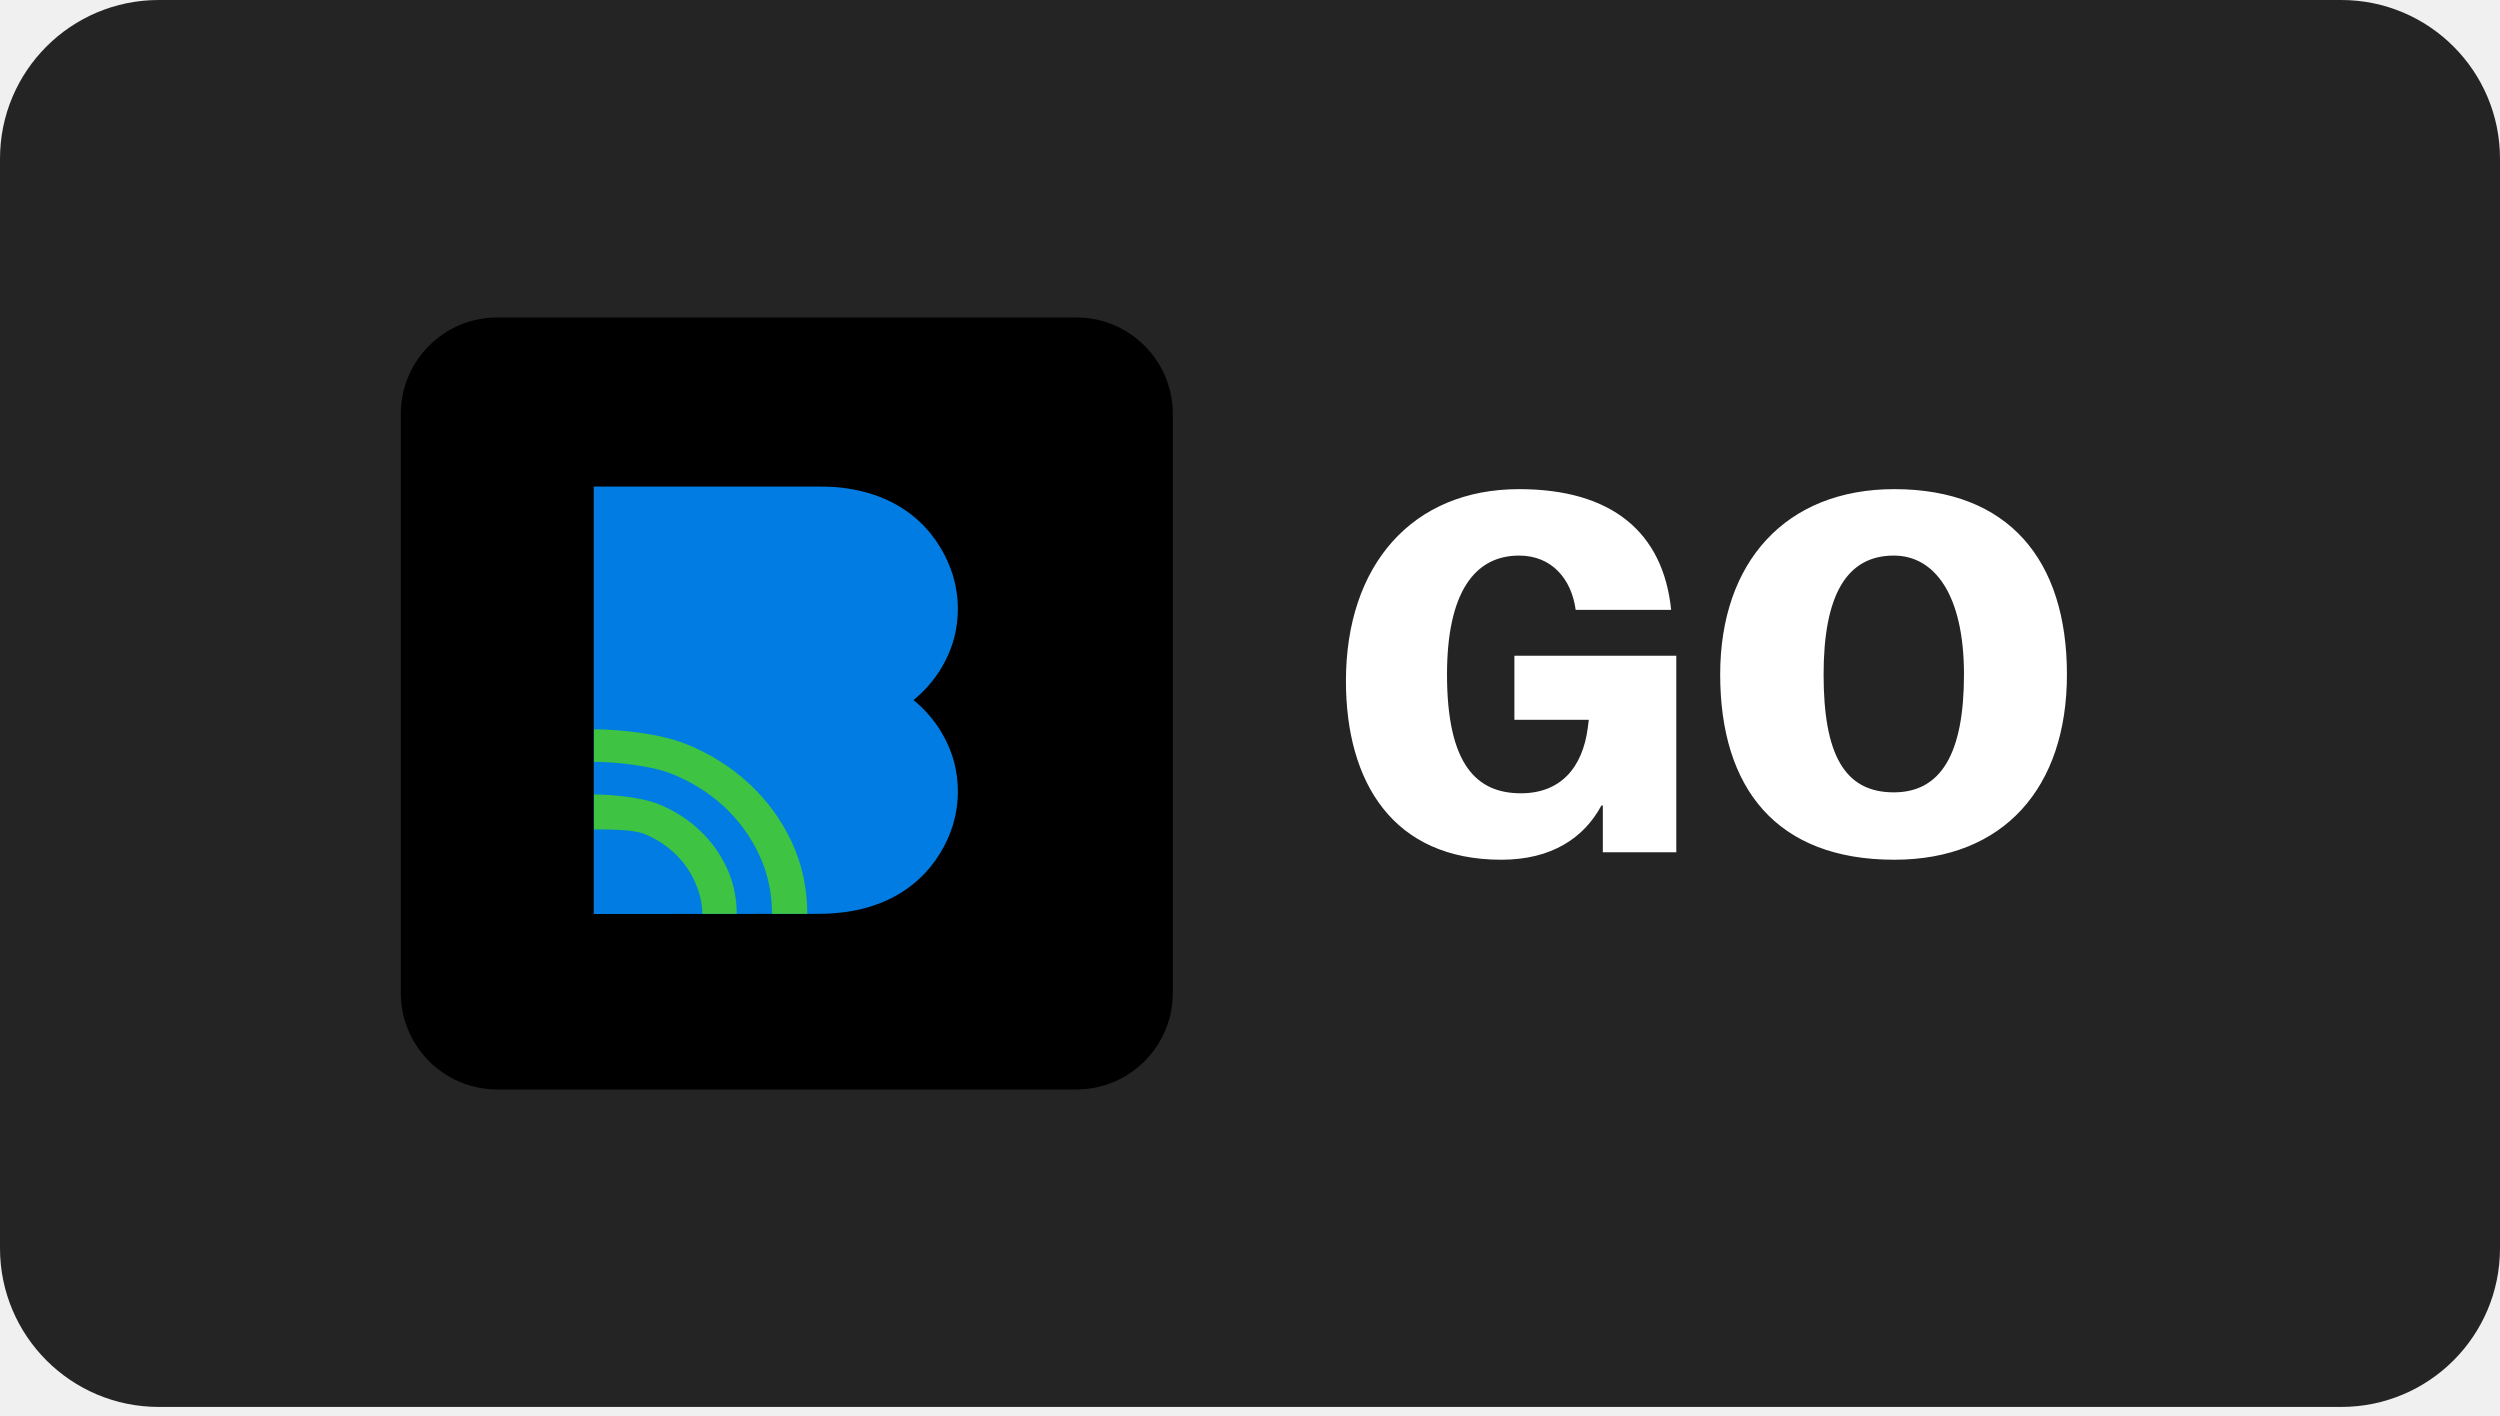
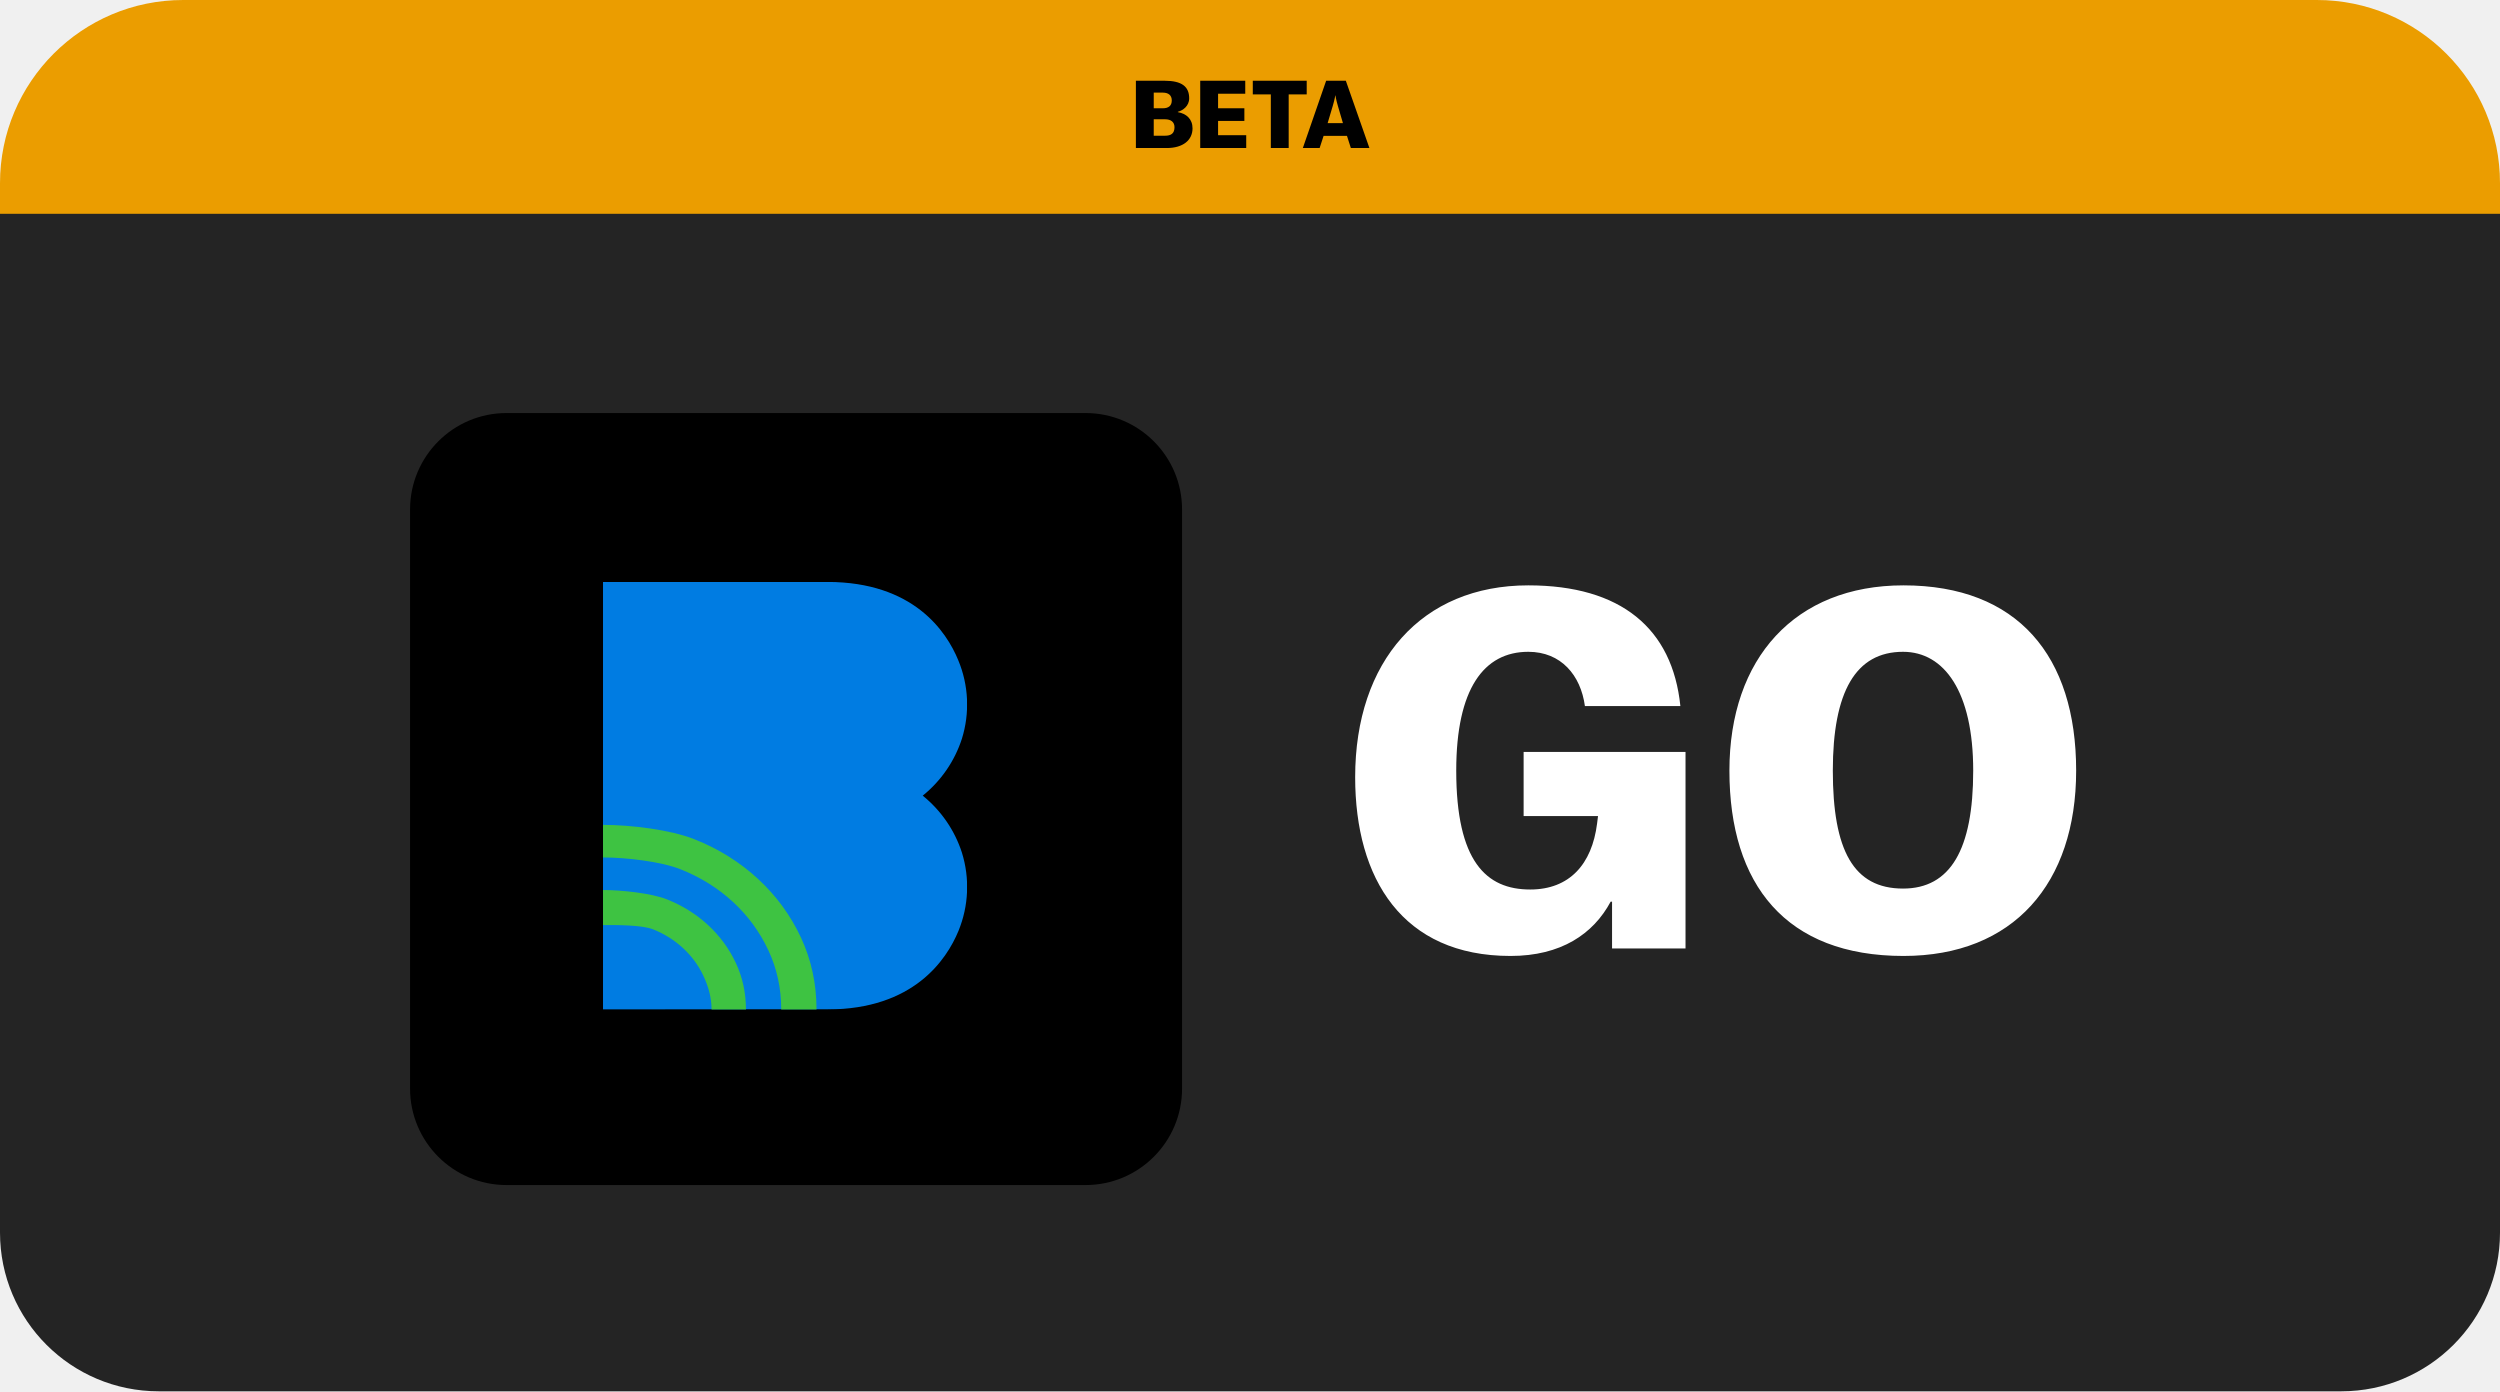
- <svg xmlns="http://www.w3.org/2000/svg" width="189" height="107" viewBox="0 0 189 107" fill="none">
-   <rect width="189" height="106.364" rx="12" fill="#242424" />
-   <rect x="30.301" y="24" width="58.364" height="58.364" rx="7.295" fill="black" />
-   <mask id="mask0_10_220" style="mask-type:alpha" maskUnits="userSpaceOnUse" x="44" y="36" width="29" height="34">
-     <mask id="mask1_10_220" style="mask-type:luminance" maskUnits="userSpaceOnUse" x="44" y="36" width="29" height="34">
-       <path d="M72.794 36.767H44.889V69.1H72.794V36.767Z" fill="white" />
+ <svg xmlns="http://www.w3.org/2000/svg" width="230" height="128" viewBox="0 0 230 128" fill="none">
+   <path d="M0 19H230V113.397C230 121.462 223.462 128 215.397 128H14.603C6.538 128 0 121.462 0 113.397V19Z" fill="#242424" />
+   <rect x="37.725" y="38" width="71.025" height="71.025" rx="8.878" fill="black" />
+   <mask id="mask0_69_118" style="mask-type:alpha" maskUnits="userSpaceOnUse" x="55" y="53" width="34" height="40">
+     <mask id="mask1_69_118" style="mask-type:luminance" maskUnits="userSpaceOnUse" x="55" y="53" width="35" height="40">
+       <path d="M89.435 53.536H55.477V92.883H89.435V53.536Z" fill="white" />
    </mask>
-     <g mask="url(#mask1_10_220)">
-       <path d="M44.566 69.101V36.768H61.875C68.33 36.782 70.836 40.47 71.745 42.69C72.531 44.575 72.628 46.676 72.019 48.626C71.471 50.315 70.442 51.809 69.058 52.926C70.442 54.043 71.471 55.538 72.019 57.227C72.625 59.171 72.534 61.265 71.762 63.149C70.85 65.36 68.345 69.07 61.892 69.087L44.566 69.101Z" fill="#8B61D0" />
+     <g mask="url(#mask1_69_118)">
+       <path d="M55.086 92.885V53.538H76.15C84.005 53.555 87.054 58.043 88.161 60.744C89.117 63.038 89.235 65.595 88.494 67.968C87.827 70.023 86.575 71.842 84.891 73.201C86.575 74.561 87.827 76.379 88.494 78.435C89.232 80.801 89.121 83.349 88.181 85.641C87.072 88.332 84.022 92.847 76.169 92.868L55.086 92.885Z" fill="#8B61D0" />
    </g>
  </mask>
-   <g mask="url(#mask0_10_220)">
-     <rect x="-328.963" y="-170.973" width="775.994" height="442.155" fill="#007CE2" />
+   <g mask="url(#mask0_69_118)">
+     <rect x="-399.475" y="-199.269" width="944.331" height="538.072" fill="#007CE2" />
  </g>
-   <mask id="mask2_10_220" style="mask-type:alpha" maskUnits="userSpaceOnUse" x="44" y="51" width="21" height="19">
-     <rect x="44.889" y="51.54" width="19.698" height="18.056" fill="#D9D9D9" />
+   <mask id="mask2_69_118" style="mask-type:alpha" maskUnits="userSpaceOnUse" x="55" y="71" width="25" height="23">
+     <rect x="55.477" y="71.514" width="23.971" height="21.973" fill="#D9D9D9" />
  </mask>
-   <g mask="url(#mask2_10_220)">
-     <path d="M58.362 69.088C58.362 67.487 58.036 65.993 57.384 64.605C56.732 63.216 55.843 62.002 54.717 60.962C53.591 59.923 52.276 59.102 50.772 58.5C49.267 57.898 46.623 57.597 44.889 57.597V55.135C46.993 55.135 49.982 55.498 51.805 56.223C53.628 56.948 55.228 57.946 56.606 59.218C57.985 60.491 59.066 61.968 59.852 63.65C60.637 65.333 61.03 67.145 61.03 69.088H58.362ZM53.096 69.088C53.096 68.171 52.842 67.32 52.472 66.533C52.102 65.747 51.59 65.052 50.938 64.451C50.286 63.849 49.534 63.377 48.682 63.035C47.83 62.693 45.882 62.707 44.889 62.707V60.06C46.252 60.06 48.549 60.296 49.727 60.768C50.905 61.239 51.938 61.886 52.828 62.707C53.717 63.527 54.417 64.481 54.928 65.569C55.439 66.656 55.695 67.829 55.695 69.088L53.096 69.088Z" fill="#3EC342" />
+   <g mask="url(#mask2_69_118)">
+     <path d="M71.873 92.869C71.873 90.921 71.477 89.103 70.683 87.413C69.89 85.723 68.808 84.246 67.437 82.981C66.066 81.716 64.466 80.717 62.636 79.984C60.805 79.252 57.587 78.886 55.477 78.886V75.889C58.037 75.889 61.675 76.331 63.893 77.213C66.112 78.095 68.059 79.31 69.736 80.858C71.413 82.406 72.73 84.204 73.686 86.252C74.641 88.299 75.119 90.505 75.119 92.869H71.873ZM65.464 92.869C65.464 91.753 65.156 90.717 64.705 89.76C64.254 88.803 63.632 87.958 62.838 87.226C62.045 86.493 61.13 85.919 60.093 85.503C59.056 85.087 56.685 85.103 55.477 85.103V81.882C57.136 81.882 59.931 82.169 61.364 82.744C62.798 83.318 64.056 84.104 65.138 85.103C66.22 86.102 67.072 87.263 67.694 88.586C68.316 89.91 68.627 91.337 68.627 92.869L65.464 92.869Z" fill="#3EC342" />
  </g>
-   <path d="M114.842 42.002C111.481 42.002 109.394 44.797 109.394 50.988C109.394 57.851 111.658 59.973 114.983 59.973C117.955 59.973 119.653 58.063 120.042 54.985L120.113 54.419H114.488V49.573H126.728V64.43H121.174V60.893H121.068C119.759 63.334 117.318 64.996 113.498 64.996C105.326 64.996 101.753 59.16 101.753 51.483C101.753 42.71 106.776 36.979 114.842 36.979C121.846 36.979 125.738 40.234 126.339 46.106H119.122C118.804 43.771 117.318 42.002 114.842 42.002ZM130.046 50.988C130.046 42.498 134.999 36.979 143.206 36.979C151.838 36.979 156.26 42.321 156.26 50.988C156.26 59.513 151.519 64.996 143.206 64.996C134.327 64.996 130.046 59.619 130.046 50.988ZM143.171 59.902C146.744 59.902 148.477 56.966 148.477 50.988C148.477 45.009 146.284 42.002 143.171 42.002C139.598 42.002 137.864 45.009 137.864 50.988C137.864 57.002 139.421 59.902 143.171 59.902Z" fill="white" />
+   <path d="M140.603 59.966C136.514 59.966 133.974 63.367 133.974 70.9C133.974 79.252 136.729 81.835 140.776 81.835C144.392 81.835 146.458 79.51 146.932 75.765L147.018 75.076H140.173V69.178H155.068V87.259H148.309V82.954H148.18C146.587 85.924 143.617 87.948 138.968 87.948C129.023 87.948 124.675 80.845 124.675 71.503C124.675 60.827 130.788 53.853 140.603 53.853C149.127 53.853 153.863 57.813 154.595 64.959H145.812C145.425 62.118 143.617 59.966 140.603 59.966ZM159.106 70.9C159.106 60.568 165.133 53.853 175.121 53.853C185.625 53.853 191.006 60.353 191.006 70.9C191.006 81.275 185.237 87.948 175.121 87.948C164.315 87.948 159.106 81.404 159.106 70.9ZM175.078 81.749C179.426 81.749 181.535 78.176 181.535 70.9C181.535 63.625 178.866 59.966 175.078 59.966C170.73 59.966 168.62 63.625 168.62 70.9C168.62 78.219 170.514 81.749 175.078 81.749Z" fill="white" />
+   <path d="M0 16.857C0 7.547 7.547 0 16.857 0H213.14C222.452 0 230 7.548 230 16.86V19.667H0V16.857Z" fill="#EB9D00" />
+   <path d="M107.342 13.619H104.502V7.429H107.148C108.733 7.429 109.405 7.971 109.405 9.047C109.405 9.759 108.814 10.172 108.361 10.285V10.318C109.138 10.447 109.713 10.949 109.713 11.806C109.713 12.899 108.831 13.619 107.342 13.619ZM106.144 9.962H106.978C107.512 9.962 107.803 9.727 107.803 9.241C107.803 8.78 107.512 8.521 106.978 8.521H106.144V9.962ZM106.144 12.486H107.18C107.73 12.486 108.054 12.284 108.054 11.701C108.054 11.232 107.73 10.973 107.18 10.973H106.144V12.486ZM110.42 13.619V7.429H114.563V8.626H112.063V9.962H114.482V11.127H112.063V12.438H114.652V13.619H110.42ZM120.217 7.429V8.683H118.559V13.619H116.916V8.683H115.257V7.429H120.217ZM122.846 8.78C122.838 8.805 122.79 9.152 122.612 9.751L122.142 11.329H123.55L123.089 9.759C122.903 9.128 122.863 8.78 122.863 8.78H122.846ZM124.279 13.619L123.922 12.502H121.77L121.406 13.619H119.861L122.005 7.429H123.817L125.986 13.619H124.279Z" fill="black" />
</svg>
